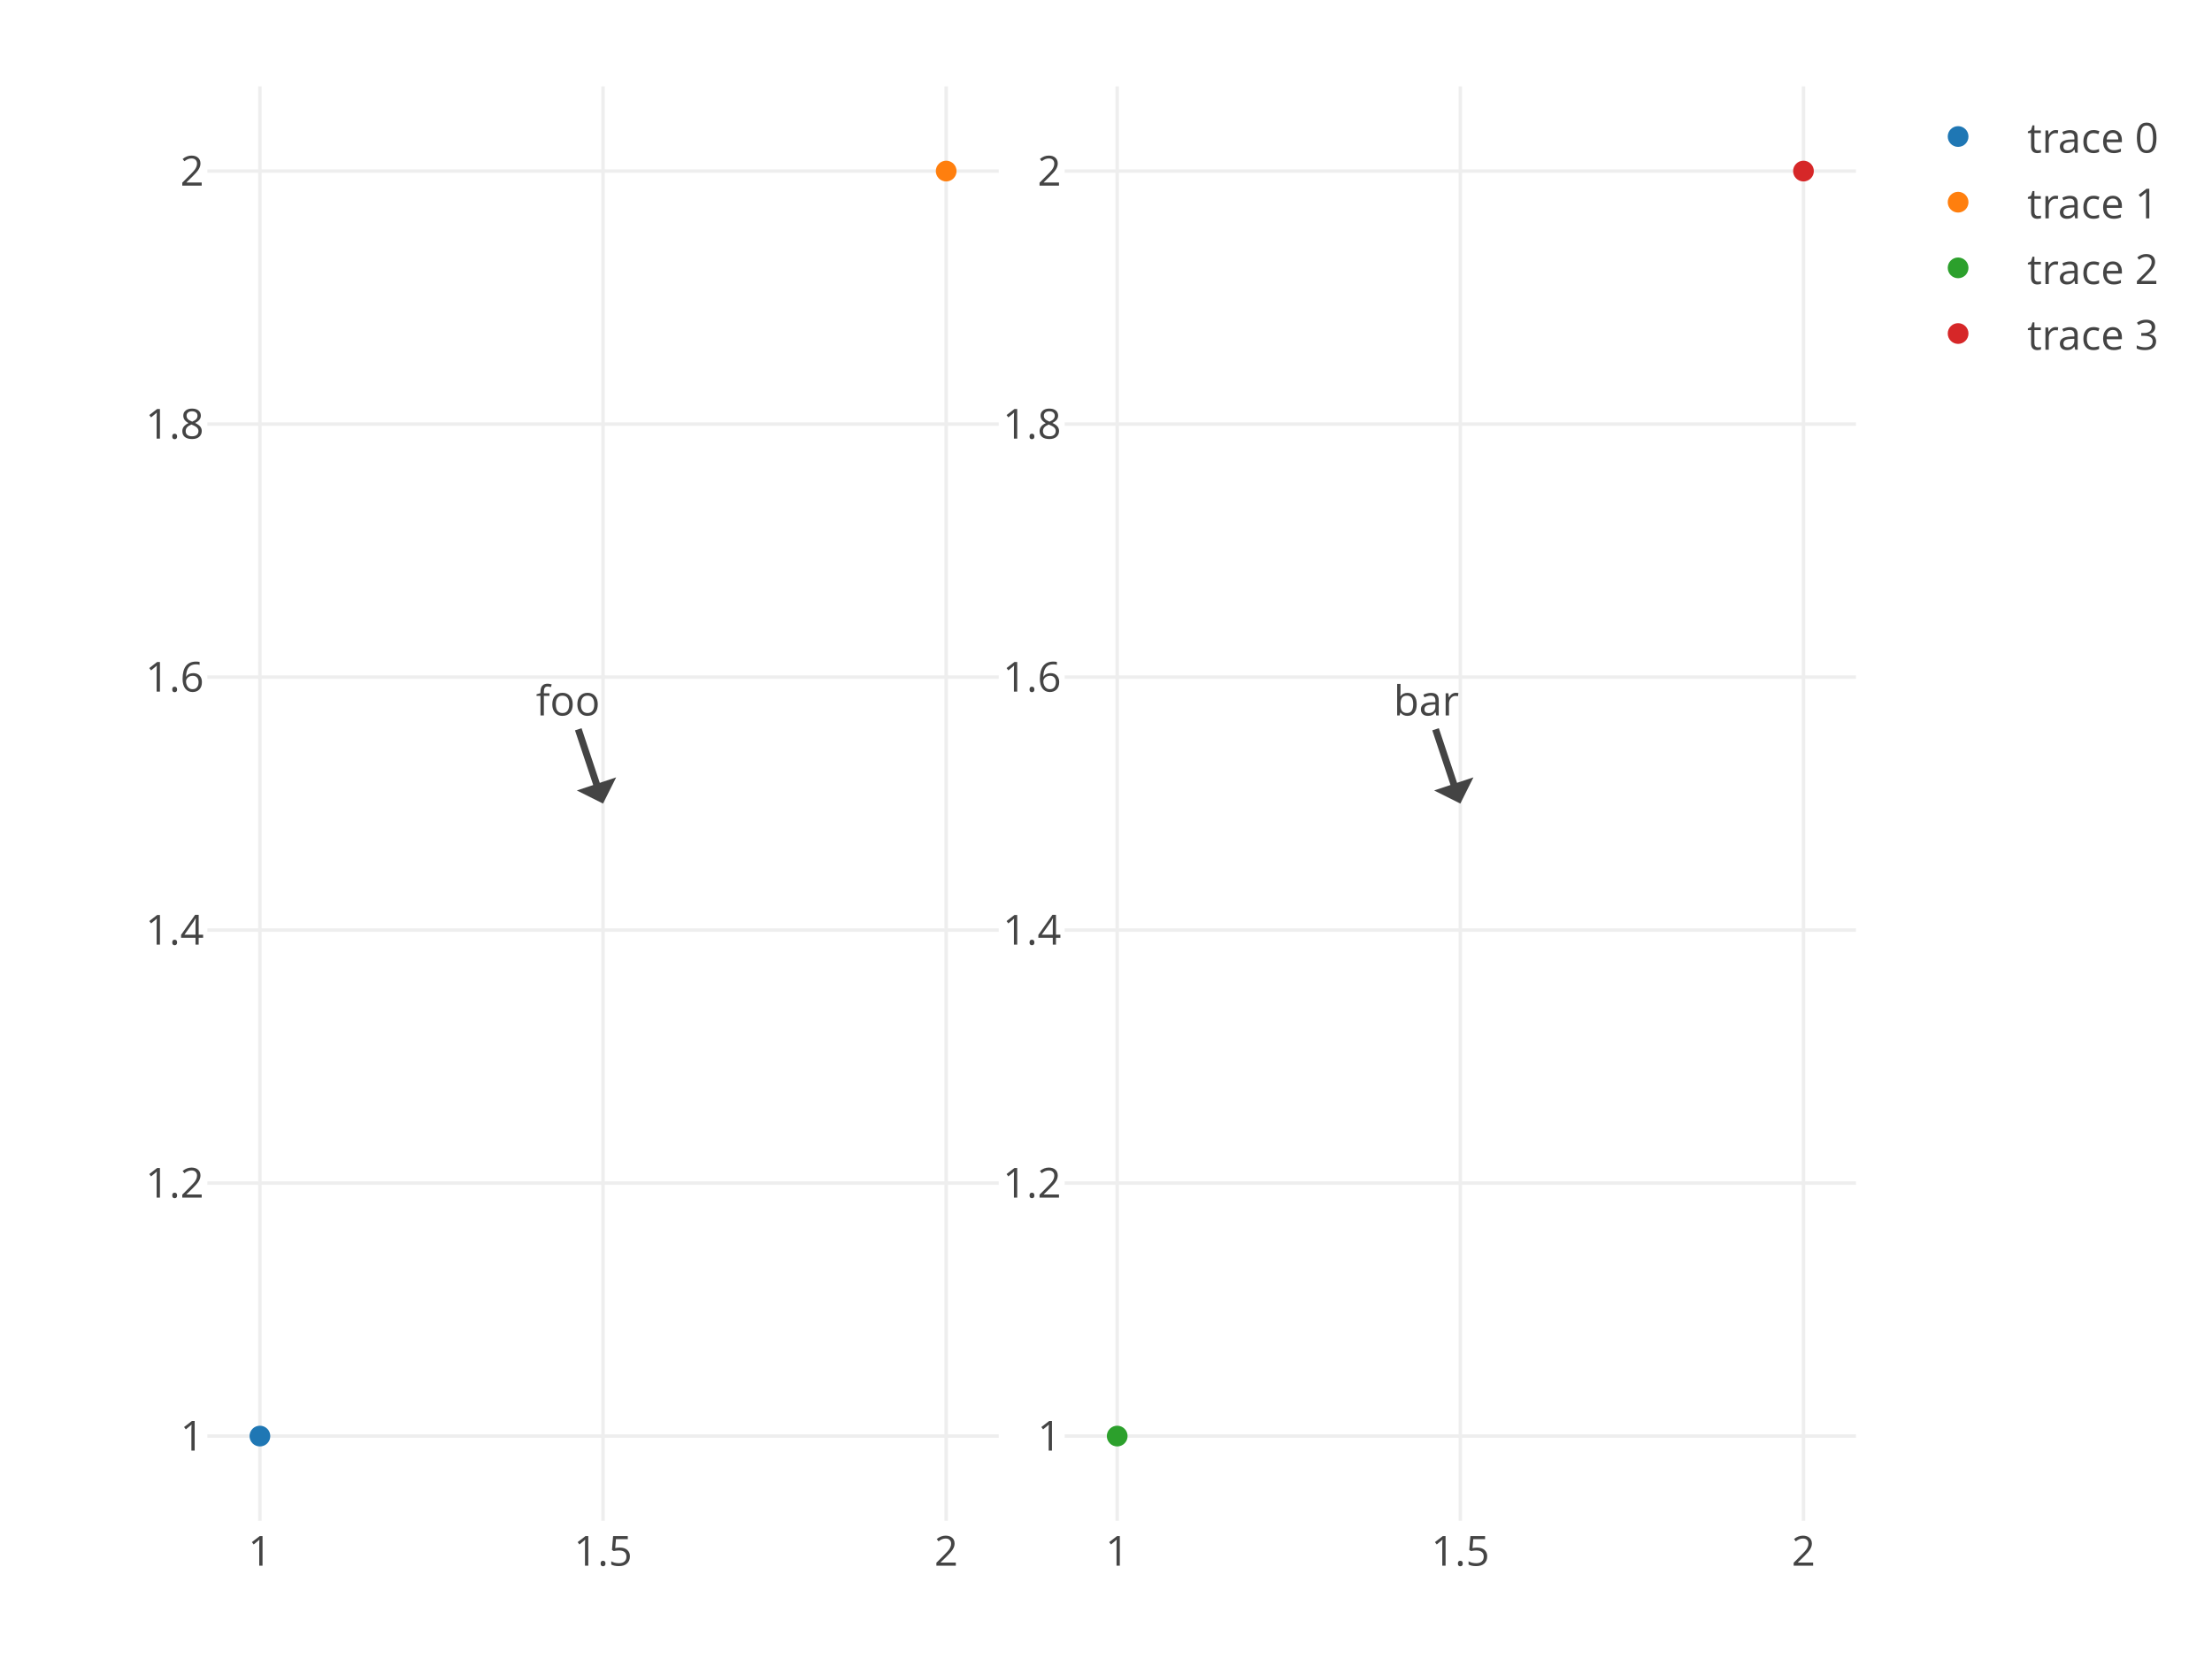
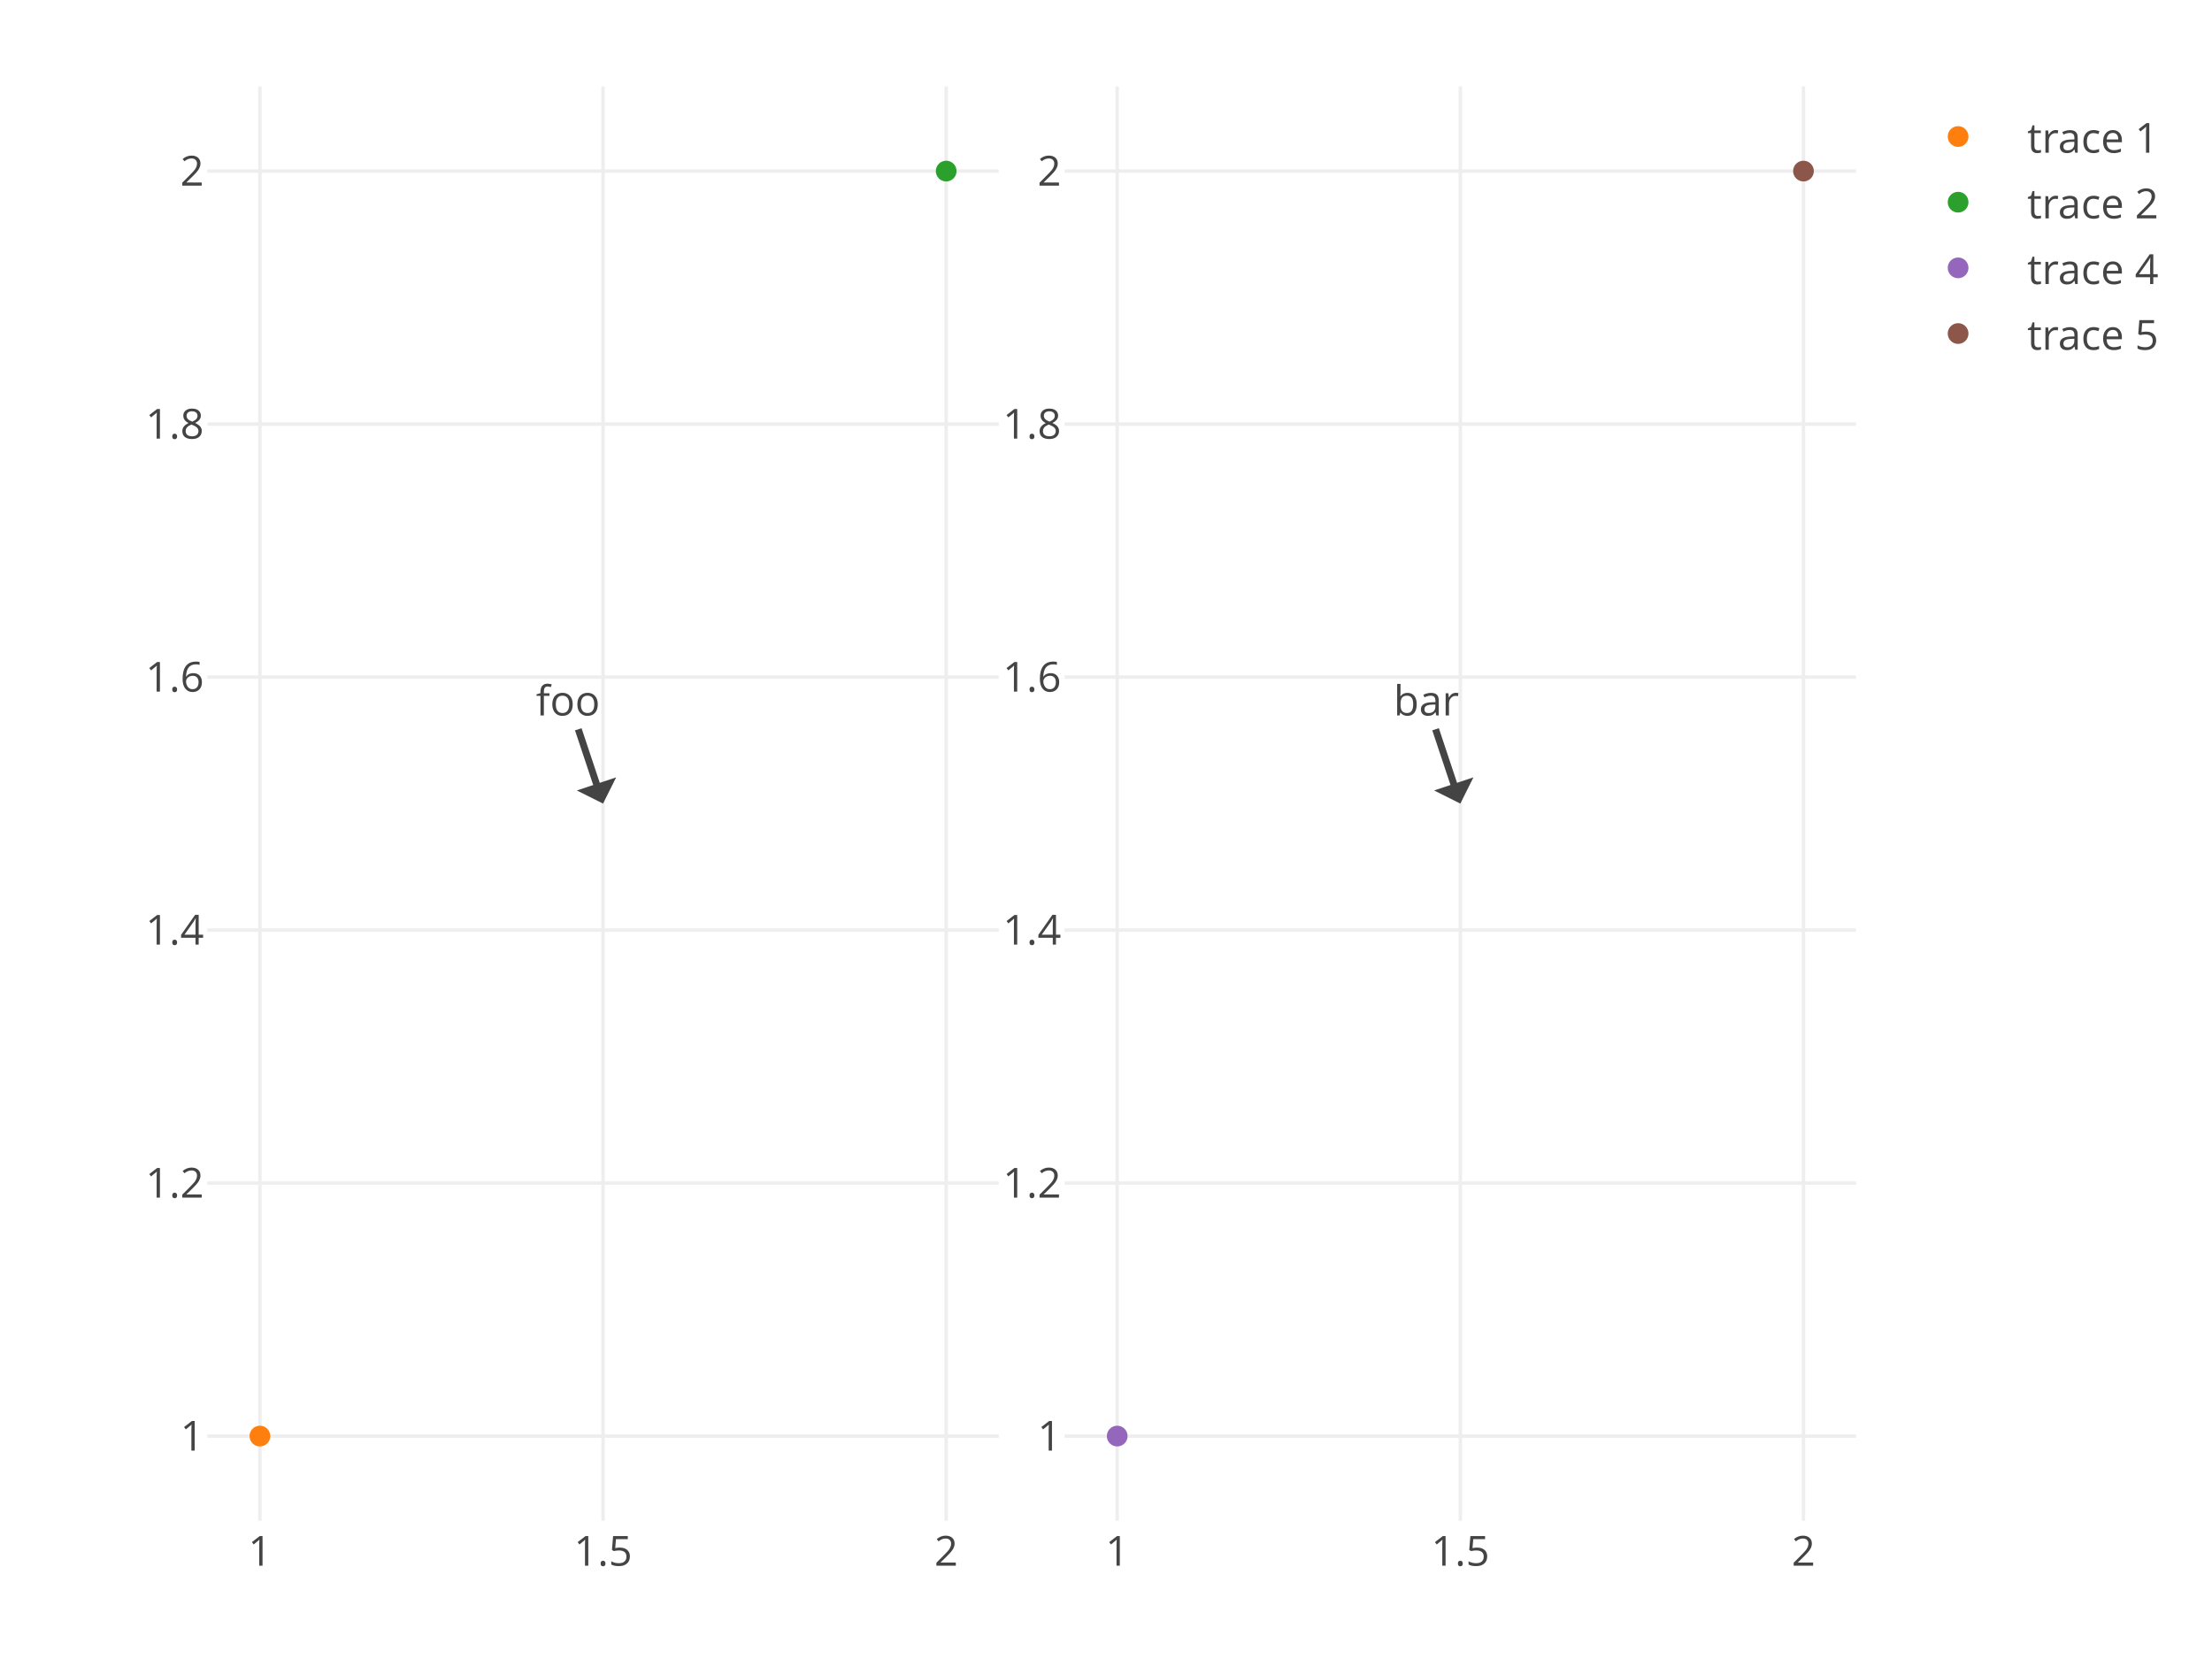
<svg xmlns="http://www.w3.org/2000/svg" class="main-svg" width="640" height="480" style="" viewBox="0 0 640 480">
  <rect x="0" y="0" width="640" height="480" style="fill: rgb(255, 255, 255); fill-opacity: 1;" />
  <defs id="defs-">
    <g class="clips">
      <clipPath id="clipxyplot" class="plotclip">
        <rect width="228.96" height="415" />
      </clipPath>
      <clipPath id="clipx2y2plot" class="plotclip">
        <rect width="228.96" height="415" />
      </clipPath>
      <clipPath class="axesclip" id="clipx">
        <rect x="60" y="0" width="228.96" height="480" />
      </clipPath>
      <clipPath class="axesclip" id="clipy">
        <rect x="0" y="25" width="640" height="415" />
      </clipPath>
      <clipPath class="axesclip" id="clipxy">
        <rect x="60" y="25" width="228.96" height="415" />
      </clipPath>
      <clipPath class="axesclip" id="clipy2">
        <rect x="0" y="25" width="640" height="415" />
      </clipPath>
      <clipPath class="axesclip" id="clipxy2">
        <rect x="60" y="25" width="228.96" height="415" />
      </clipPath>
      <clipPath class="axesclip" id="clipx2">
        <rect x="308.04" y="0" width="228.96" height="480" />
      </clipPath>
      <clipPath class="axesclip" id="clipx2y">
        <rect x="308.04" y="25" width="228.96" height="415" />
      </clipPath>
      <clipPath class="axesclip" id="clipx2y2">
        <rect x="308.04" y="25" width="228.96" height="415" />
      </clipPath>
    </g>
    <g class="gradients" />
  </defs>
  <g class="bglayer" />
  <g class="layer-below">
    <g class="imagelayer" />
    <g class="shapelayer" />
  </g>
  <g class="cartesianlayer">
    <g class="subplot xy">
      <g class="layer-subplot">
        <g class="shapelayer" />
        <g class="imagelayer" />
      </g>
      <g class="gridlayer">
        <g class="x">
          <path class="xgrid crisp" transform="translate(75.2,0)" d="M0,25v415" style="stroke: rgb(238, 238, 238); stroke-opacity: 1; stroke-width: 1px;" />
          <path class="xgrid crisp" transform="translate(174.48,0)" d="M0,25v415" style="stroke: rgb(238, 238, 238); stroke-opacity: 1; stroke-width: 1px;" />
          <path class="xgrid crisp" transform="translate(273.76,0)" d="M0,25v415" style="stroke: rgb(238, 238, 238); stroke-opacity: 1; stroke-width: 1px;" />
        </g>
        <g class="y">
          <path class="ygrid crisp" transform="translate(0,415.5)" d="M60,0h228.96" style="stroke: rgb(238, 238, 238); stroke-opacity: 1; stroke-width: 1px;" />
          <path class="ygrid crisp" transform="translate(0,342.3)" d="M60,0h228.96" style="stroke: rgb(238, 238, 238); stroke-opacity: 1; stroke-width: 1px;" />
          <path class="ygrid crisp" transform="translate(0,269.1)" d="M60,0h228.96" style="stroke: rgb(238, 238, 238); stroke-opacity: 1; stroke-width: 1px;" />
          <path class="ygrid crisp" transform="translate(0,195.9)" d="M60,0h228.96" style="stroke: rgb(238, 238, 238); stroke-opacity: 1; stroke-width: 1px;" />
          <path class="ygrid crisp" transform="translate(0,122.7)" d="M60,0h228.96" style="stroke: rgb(238, 238, 238); stroke-opacity: 1; stroke-width: 1px;" />
          <path class="ygrid crisp" transform="translate(0,49.5)" d="M60,0h228.96" style="stroke: rgb(238, 238, 238); stroke-opacity: 1; stroke-width: 1px;" />
        </g>
      </g>
      <g class="zerolinelayer" />
      <path class="xlines-below" />
      <path class="ylines-below" />
      <g class="overlines-below" />
      <g class="xaxislayer-below" />
      <g class="yaxislayer-below" />
      <g class="overaxes-below" />
      <g class="plot" transform="translate(60, 25)" clip-path="url('#clipxyplot')">
        <g class="scatterlayer mlayer">
-           <g class="trace scatter trace-vdiffr-plotly-1" style="stroke-miterlimit: 2; opacity: 1;">
-             <g class="fills" />
-             <g class="errorbars" />
-             <g class="lines" />
-             <g class="points">
-               <path class="point" transform="translate(15.2,390.5)" d="M3,0A3,3 0 1,1 0,-3A3,3 0 0,1 3,0Z" style="opacity: 1; stroke-width: 0px; fill: rgb(31, 119, 180); fill-opacity: 1;" />
-             </g>
-             <g class="text" />
-           </g>
          <g class="trace scatter trace-vdiffr-plotly-2" style="stroke-miterlimit: 2; opacity: 1;">
            <g class="fills" />
            <g class="errorbars" />
            <g class="lines" />
            <g class="points">
-               <path class="point" transform="translate(213.76,24.5)" d="M3,0A3,3 0 1,1 0,-3A3,3 0 0,1 3,0Z" style="opacity: 1; stroke-width: 0px; fill: rgb(255, 127, 14); fill-opacity: 1;" />
+               <path class="point" transform="translate(15.2,390.5)" d="M3,0A3,3 0 1,1 0,-3A3,3 0 0,1 3,0Z" style="opacity: 1; stroke-width: 0px; fill: rgb(255, 127, 14); fill-opacity: 1;" />
            </g>
            <g class="text" />
          </g>
+           <g class="trace scatter trace-vdiffr-plotly-3" style="stroke-miterlimit: 2; opacity: 1;">
+             <g class="fills" />
+             <g class="errorbars" />
+             <g class="lines" />
+             <g class="points">
+               <path class="point" transform="translate(213.76,24.5)" d="M3,0A3,3 0 1,1 0,-3A3,3 0 0,1 3,0Z" style="opacity: 1; stroke-width: 0px; fill: rgb(44, 160, 44); fill-opacity: 1;" />
+             </g>
+             <g class="text" />
+           </g>
        </g>
      </g>
      <g class="overplot" />
-       <path class="xlines-above crisp" d="M0,0" style="fill: none;" />
-       <path class="ylines-above crisp" d="M0,0" style="fill: none;" />
+       <path class="xlines-above crisp" style="fill: none;" d="M0,0" />
+       <path class="ylines-above crisp" style="fill: none;" d="M0,0" />
      <g class="overlines-above" />
      <g class="xaxislayer-above">
        <g class="xtick">
          <text text-anchor="middle" x="0" y="453" transform="translate(75.2,0)" style="font-family: 'Open Sans', verdana, arial, sans-serif; font-size: 12px; fill: rgb(68, 68, 68); fill-opacity: 1; white-space: pre;">1</text>
        </g>
        <g class="xtick">
          <text text-anchor="middle" x="0" y="453" transform="translate(174.48,0)" style="font-family: 'Open Sans', verdana, arial, sans-serif; font-size: 12px; fill: rgb(68, 68, 68); fill-opacity: 1; white-space: pre;">1.5</text>
        </g>
        <g class="xtick">
          <text text-anchor="middle" x="0" y="453" transform="translate(273.76,0)" style="font-family: 'Open Sans', verdana, arial, sans-serif; font-size: 12px; fill: rgb(68, 68, 68); fill-opacity: 1; white-space: pre;">2</text>
        </g>
      </g>
      <g class="yaxislayer-above">
        <g class="ytick">
          <text text-anchor="end" x="59" y="4.2" transform="translate(0,415.5)" style="font-family: 'Open Sans', verdana, arial, sans-serif; font-size: 12px; fill: rgb(68, 68, 68); fill-opacity: 1; white-space: pre;">1</text>
        </g>
        <g class="ytick">
          <text text-anchor="end" x="59" y="4.2" transform="translate(0,342.3)" style="font-family: 'Open Sans', verdana, arial, sans-serif; font-size: 12px; fill: rgb(68, 68, 68); fill-opacity: 1; white-space: pre;">1.2</text>
        </g>
        <g class="ytick">
          <text text-anchor="end" x="59" y="4.2" transform="translate(0,269.1)" style="font-family: 'Open Sans', verdana, arial, sans-serif; font-size: 12px; fill: rgb(68, 68, 68); fill-opacity: 1; white-space: pre;">1.4</text>
        </g>
        <g class="ytick">
          <text text-anchor="end" x="59" y="4.2" transform="translate(0,195.9)" style="font-family: 'Open Sans', verdana, arial, sans-serif; font-size: 12px; fill: rgb(68, 68, 68); fill-opacity: 1; white-space: pre;">1.6</text>
        </g>
        <g class="ytick">
          <text text-anchor="end" x="59" y="4.2" transform="translate(0,122.7)" style="font-family: 'Open Sans', verdana, arial, sans-serif; font-size: 12px; fill: rgb(68, 68, 68); fill-opacity: 1; white-space: pre;">1.8</text>
        </g>
        <g class="ytick">
          <text text-anchor="end" x="59" y="4.2" transform="translate(0,49.5)" style="font-family: 'Open Sans', verdana, arial, sans-serif; font-size: 12px; fill: rgb(68, 68, 68); fill-opacity: 1; white-space: pre;">2</text>
        </g>
      </g>
      <g class="overaxes-above" />
    </g>
    <g class="subplot x2y2">
      <g class="layer-subplot">
        <g class="shapelayer" />
        <g class="imagelayer" />
      </g>
      <g class="gridlayer">
        <g class="x2">
          <path class="x2grid crisp" transform="translate(323.24,0)" d="M0,25v415" style="stroke: rgb(238, 238, 238); stroke-opacity: 1; stroke-width: 1px;" />
          <path class="x2grid crisp" transform="translate(422.52,0)" d="M0,25v415" style="stroke: rgb(238, 238, 238); stroke-opacity: 1; stroke-width: 1px;" />
          <path class="x2grid crisp" transform="translate(521.8,0)" d="M0,25v415" style="stroke: rgb(238, 238, 238); stroke-opacity: 1; stroke-width: 1px;" />
        </g>
        <g class="y2">
          <path class="y2grid crisp" transform="translate(0,415.5)" d="M308.04,0h228.96" style="stroke: rgb(238, 238, 238); stroke-opacity: 1; stroke-width: 1px;" />
          <path class="y2grid crisp" transform="translate(0,342.3)" d="M308.04,0h228.96" style="stroke: rgb(238, 238, 238); stroke-opacity: 1; stroke-width: 1px;" />
          <path class="y2grid crisp" transform="translate(0,269.1)" d="M308.04,0h228.96" style="stroke: rgb(238, 238, 238); stroke-opacity: 1; stroke-width: 1px;" />
          <path class="y2grid crisp" transform="translate(0,195.9)" d="M308.04,0h228.96" style="stroke: rgb(238, 238, 238); stroke-opacity: 1; stroke-width: 1px;" />
          <path class="y2grid crisp" transform="translate(0,122.7)" d="M308.04,0h228.96" style="stroke: rgb(238, 238, 238); stroke-opacity: 1; stroke-width: 1px;" />
          <path class="y2grid crisp" transform="translate(0,49.5)" d="M308.04,0h228.96" style="stroke: rgb(238, 238, 238); stroke-opacity: 1; stroke-width: 1px;" />
        </g>
      </g>
      <g class="zerolinelayer" />
      <path class="xlines-below" />
      <path class="ylines-below" />
      <g class="overlines-below" />
      <g class="xaxislayer-below" />
      <g class="yaxislayer-below" />
      <g class="overaxes-below" />
      <g class="plot" transform="translate(308.04, 25)" clip-path="url('#clipx2y2plot')">
        <g class="scatterlayer mlayer">
-           <g class="trace scatter trace-vdiffr-plotly-3" style="stroke-miterlimit: 2; opacity: 1;">
+           <g class="trace scatter trace-vdiffr-plotly-5" style="stroke-miterlimit: 2; opacity: 1;">
            <g class="fills" />
            <g class="errorbars" />
            <g class="lines" />
            <g class="points">
-               <path class="point" transform="translate(15.2,390.5)" d="M3,0A3,3 0 1,1 0,-3A3,3 0 0,1 3,0Z" style="opacity: 1; stroke-width: 0px; fill: rgb(44, 160, 44); fill-opacity: 1;" />
+               <path class="point" transform="translate(15.2,390.5)" d="M3,0A3,3 0 1,1 0,-3A3,3 0 0,1 3,0Z" style="opacity: 1; stroke-width: 0px; fill: rgb(148, 103, 189); fill-opacity: 1;" />
            </g>
            <g class="text" />
          </g>
-           <g class="trace scatter trace-vdiffr-plotly-4" style="stroke-miterlimit: 2; opacity: 1;">
+           <g class="trace scatter trace-vdiffr-plotly-6" style="stroke-miterlimit: 2; opacity: 1;">
            <g class="fills" />
            <g class="errorbars" />
            <g class="lines" />
            <g class="points">
-               <path class="point" transform="translate(213.76,24.5)" d="M3,0A3,3 0 1,1 0,-3A3,3 0 0,1 3,0Z" style="opacity: 1; stroke-width: 0px; fill: rgb(214, 39, 40); fill-opacity: 1;" />
+               <path class="point" transform="translate(213.76,24.5)" d="M3,0A3,3 0 1,1 0,-3A3,3 0 0,1 3,0Z" style="opacity: 1; stroke-width: 0px; fill: rgb(140, 86, 75); fill-opacity: 1;" />
            </g>
            <g class="text" />
          </g>
        </g>
      </g>
      <g class="overplot" />
-       <path class="xlines-above crisp" d="M0,0" style="fill: none;" />
-       <path class="ylines-above crisp" d="M0,0" style="fill: none;" />
+       <path class="xlines-above crisp" style="fill: none;" d="M0,0" />
+       <path class="ylines-above crisp" style="fill: none;" d="M0,0" />
      <g class="overlines-above" />
      <g class="xaxislayer-above">
        <g class="x2tick">
          <text text-anchor="middle" x="0" y="453" transform="translate(323.24,0)" style="font-family: 'Open Sans', verdana, arial, sans-serif; font-size: 12px; fill: rgb(68, 68, 68); fill-opacity: 1; white-space: pre;">1</text>
        </g>
        <g class="x2tick">
          <text text-anchor="middle" x="0" y="453" transform="translate(422.52,0)" style="font-family: 'Open Sans', verdana, arial, sans-serif; font-size: 12px; fill: rgb(68, 68, 68); fill-opacity: 1; white-space: pre;">1.5</text>
        </g>
        <g class="x2tick">
          <text text-anchor="middle" x="0" y="453" transform="translate(521.8,0)" style="font-family: 'Open Sans', verdana, arial, sans-serif; font-size: 12px; fill: rgb(68, 68, 68); fill-opacity: 1; white-space: pre;">2</text>
        </g>
      </g>
      <g class="yaxislayer-above">
        <g class="y2tick">
          <text text-anchor="end" x="307.04" y="4.2" transform="translate(0,415.5)" style="font-family: 'Open Sans', verdana, arial, sans-serif; font-size: 12px; fill: rgb(68, 68, 68); fill-opacity: 1; white-space: pre;">1</text>
        </g>
        <g class="y2tick">
          <text text-anchor="end" x="307.04" y="4.2" transform="translate(0,342.3)" style="font-family: 'Open Sans', verdana, arial, sans-serif; font-size: 12px; fill: rgb(68, 68, 68); fill-opacity: 1; white-space: pre;">1.2</text>
        </g>
        <g class="y2tick">
          <text text-anchor="end" x="307.04" y="4.2" transform="translate(0,269.1)" style="font-family: 'Open Sans', verdana, arial, sans-serif; font-size: 12px; fill: rgb(68, 68, 68); fill-opacity: 1; white-space: pre;">1.4</text>
        </g>
        <g class="y2tick">
          <text text-anchor="end" x="307.04" y="4.2" transform="translate(0,195.9)" style="font-family: 'Open Sans', verdana, arial, sans-serif; font-size: 12px; fill: rgb(68, 68, 68); fill-opacity: 1; white-space: pre;">1.6</text>
        </g>
        <g class="y2tick">
          <text text-anchor="end" x="307.04" y="4.2" transform="translate(0,122.7)" style="font-family: 'Open Sans', verdana, arial, sans-serif; font-size: 12px; fill: rgb(68, 68, 68); fill-opacity: 1; white-space: pre;">1.8</text>
        </g>
        <g class="y2tick">
          <text text-anchor="end" x="307.04" y="4.2" transform="translate(0,49.5)" style="font-family: 'Open Sans', verdana, arial, sans-serif; font-size: 12px; fill: rgb(68, 68, 68); fill-opacity: 1; white-space: pre;">2</text>
        </g>
      </g>
      <g class="overaxes-above" />
    </g>
  </g>
  <g class="polarlayer" />
  <g class="ternarylayer" />
  <g class="geolayer" />
  <g class="funnelarealayer" />
  <g class="pielayer" />
  <g class="treemaplayer" />
  <g class="sunburstlayer" />
  <g class="glimages" />
  <defs id="topdefs-">
    <g class="clips" />
    <clipPath id="legend">
      <rect width="83" height="86" x="0" y="0" />
    </clipPath>
  </defs>
  <g class="layer-above">
    <g class="imagelayer" />
    <g class="shapelayer" />
  </g>
  <g class="infolayer">
    <g class="legend" pointer-events="all" transform="translate(546.54, 25)">
-       <rect class="bg" shape-rendering="crispEdges" width="83" height="86" x="0" y="0" style="stroke: rgb(68, 68, 68); stroke-opacity: 1; fill: rgb(255, 255, 255); fill-opacity: 1; stroke-width: 0px;" />
+       <rect class="bg" shape-rendering="crispEdges" style="stroke: rgb(68, 68, 68); stroke-opacity: 1; fill: rgb(255, 255, 255); fill-opacity: 1; stroke-width: 0px;" width="83" height="86" x="0" y="0" />
      <g class="scrollbox" transform="translate(0, 0)" clip-path="url('#legend')">
        <g class="groups">
-           <g class="traces" transform="translate(0, 14.5)" style="opacity: 1;">
-             <text class="legendtext" text-anchor="start" x="40" y="4.68" style="font-family: 'Open Sans', verdana, arial, sans-serif; font-size: 12px; fill: rgb(68, 68, 68); fill-opacity: 1; white-space: pre;">trace 0</text>
-             <g class="layers" style="opacity: 1;">
-               <g class="legendfill" />
-               <g class="legendlines" />
-               <g class="legendsymbols">
-                 <g class="legendpoints">
-                   <path class="scatterpts" transform="translate(20,0)" d="M3,0A3,3 0 1,1 0,-3A3,3 0 0,1 3,0Z" style="opacity: 1; stroke-width: 0px; fill: rgb(31, 119, 180); fill-opacity: 1;" />
-                 </g>
-               </g>
-             </g>
-             <rect class="legendtoggle" x="0" y="-9.5" width="77.016" height="19" style="fill: rgb(0, 0, 0); fill-opacity: 0;" />
-           </g>
-           <g class="traces" transform="translate(0, 33.5)" style="opacity: 1;">
+           <g class="traces" style="opacity: 1;" transform="translate(0, 14.5)">
            <text class="legendtext" text-anchor="start" x="40" y="4.68" style="font-family: 'Open Sans', verdana, arial, sans-serif; font-size: 12px; fill: rgb(68, 68, 68); fill-opacity: 1; white-space: pre;">trace 1</text>
            <g class="layers" style="opacity: 1;">
              <g class="legendfill" />
              <g class="legendlines" />
              <g class="legendsymbols">
                <g class="legendpoints">
                  <path class="scatterpts" transform="translate(20,0)" d="M3,0A3,3 0 1,1 0,-3A3,3 0 0,1 3,0Z" style="opacity: 1; stroke-width: 0px; fill: rgb(255, 127, 14); fill-opacity: 1;" />
                </g>
              </g>
            </g>
            <rect class="legendtoggle" x="0" y="-9.5" width="77.016" height="19" style="fill: rgb(0, 0, 0); fill-opacity: 0;" />
          </g>
-           <g class="traces" transform="translate(0, 52.5)" style="opacity: 1;">
+           <g class="traces" style="opacity: 1;" transform="translate(0, 33.5)">
            <text class="legendtext" text-anchor="start" x="40" y="4.68" style="font-family: 'Open Sans', verdana, arial, sans-serif; font-size: 12px; fill: rgb(68, 68, 68); fill-opacity: 1; white-space: pre;">trace 2</text>
            <g class="layers" style="opacity: 1;">
              <g class="legendfill" />
              <g class="legendlines" />
              <g class="legendsymbols">
                <g class="legendpoints">
                  <path class="scatterpts" transform="translate(20,0)" d="M3,0A3,3 0 1,1 0,-3A3,3 0 0,1 3,0Z" style="opacity: 1; stroke-width: 0px; fill: rgb(44, 160, 44); fill-opacity: 1;" />
                </g>
              </g>
            </g>
            <rect class="legendtoggle" x="0" y="-9.5" width="77.016" height="19" style="fill: rgb(0, 0, 0); fill-opacity: 0;" />
          </g>
-           <g class="traces" transform="translate(0, 71.5)" style="opacity: 1;">
-             <text class="legendtext" text-anchor="start" x="40" y="4.68" style="font-family: 'Open Sans', verdana, arial, sans-serif; font-size: 12px; fill: rgb(68, 68, 68); fill-opacity: 1; white-space: pre;">trace 3</text>
+           <g class="traces" style="opacity: 1;" transform="translate(0, 52.5)">
+             <text class="legendtext" text-anchor="start" x="40" y="4.68" style="font-family: 'Open Sans', verdana, arial, sans-serif; font-size: 12px; fill: rgb(68, 68, 68); fill-opacity: 1; white-space: pre;">trace 4</text>
            <g class="layers" style="opacity: 1;">
              <g class="legendfill" />
              <g class="legendlines" />
              <g class="legendsymbols">
                <g class="legendpoints">
-                   <path class="scatterpts" transform="translate(20,0)" d="M3,0A3,3 0 1,1 0,-3A3,3 0 0,1 3,0Z" style="opacity: 1; stroke-width: 0px; fill: rgb(214, 39, 40); fill-opacity: 1;" />
+                   <path class="scatterpts" transform="translate(20,0)" d="M3,0A3,3 0 1,1 0,-3A3,3 0 0,1 3,0Z" style="opacity: 1; stroke-width: 0px; fill: rgb(148, 103, 189); fill-opacity: 1;" />
                </g>
              </g>
            </g>
            <rect class="legendtoggle" x="0" y="-9.5" width="77.016" height="19" style="fill: rgb(0, 0, 0); fill-opacity: 0;" />
          </g>
-         </g>
-       </g>
-       <rect class="scrollbar" rx="20" ry="3" width="0" height="0" x="0" y="0" style="fill: rgb(128, 139, 164); fill-opacity: 1;" />
+           <g class="traces" style="opacity: 1;" transform="translate(0, 71.5)">
+             <text class="legendtext" text-anchor="start" x="40" y="4.68" style="font-family: 'Open Sans', verdana, arial, sans-serif; font-size: 12px; fill: rgb(68, 68, 68); fill-opacity: 1; white-space: pre;">trace 5</text>
+             <g class="layers" style="opacity: 1;">
+               <g class="legendfill" />
+               <g class="legendlines" />
+               <g class="legendsymbols">
+                 <g class="legendpoints">
+                   <path class="scatterpts" transform="translate(20,0)" d="M3,0A3,3 0 1,1 0,-3A3,3 0 0,1 3,0Z" style="opacity: 1; stroke-width: 0px; fill: rgb(140, 86, 75); fill-opacity: 1;" />
+                 </g>
+               </g>
+             </g>
+             <rect class="legendtoggle" x="0" y="-9.5" width="77.016" height="19" style="fill: rgb(0, 0, 0); fill-opacity: 0;" />
+           </g>
+         </g>
+       </g>
+       <rect class="scrollbar" rx="20" ry="3" width="0" height="0" style="fill: rgb(128, 139, 164); fill-opacity: 1;" x="0" y="0" />
    </g>
    <g class="g-gtitle" />
    <g class="g-xtitle" />
    <g class="g-x2title" />
    <g class="g-ytitle" />
    <g class="g-y2title" />
    <g class="annotation" data-index="0" style="opacity: 1;">
      <g class="annotation-text-g" transform="rotate(0,164.48,202.5)">
        <g class="cursor-pointer" transform="translate(154, 194)">
          <rect class="bg" x="0.5" y="0.5" width="20" height="17" style="stroke-width: 1px; stroke: rgb(0, 0, 0); stroke-opacity: 0; fill: rgb(0, 0, 0); fill-opacity: 0;" />
          <text class="annotation-text" text-anchor="middle" x="10.344" y="13" style="font-family: 'Open Sans', verdana, arial, sans-serif; font-size: 12px; fill: rgb(68, 68, 68); fill-opacity: 1; white-space: pre;">foo</text>
        </g>
      </g>
      <g class="annotation-arrow-g" style="opacity: 1;">
        <path d="M167.313,211L174.48,232.5" style="stroke-width: 2px; stroke: rgb(68, 68, 68); stroke-opacity: 1; stroke-dasharray: 0px, 0px, 21.463px, 22.663px;" />
        <path d="M-2.4,-3V3L0.6,0Z" transform="translate(174.1005,231.3616)rotate(71.56782)scale(2)" style="fill: rgb(68, 68, 68); stroke-width: 0;" />
      </g>
    </g>
    <g class="annotation" data-index="1" style="opacity: 1;">
      <g class="annotation-text-g" transform="rotate(0,412.52,202.5)">
        <g class="cursor-pointer" transform="translate(402, 194)">
          <rect class="bg" x="0.5" y="0.5" width="20" height="17" style="stroke-width: 1px; stroke: rgb(0, 0, 0); stroke-opacity: 0; fill: rgb(0, 0, 0); fill-opacity: 0;" />
          <text class="annotation-text" text-anchor="middle" x="10.672" y="13" style="font-family: 'Open Sans', verdana, arial, sans-serif; font-size: 12px; fill: rgb(68, 68, 68); fill-opacity: 1; white-space: pre;">bar</text>
        </g>
      </g>
      <g class="annotation-arrow-g" style="opacity: 1;">
        <path d="M415.353,211L422.52,232.5" style="stroke-width: 2px; stroke: rgb(68, 68, 68); stroke-opacity: 1; stroke-dasharray: 0px, 0px, 21.463px, 22.663px;" />
        <path d="M-2.4,-3V3L0.6,0Z" transform="translate(422.1405,231.3616)rotate(71.56782)scale(2)" style="fill: rgb(68, 68, 68); stroke-width: 0;" />
      </g>
    </g>
  </g>
</svg>
